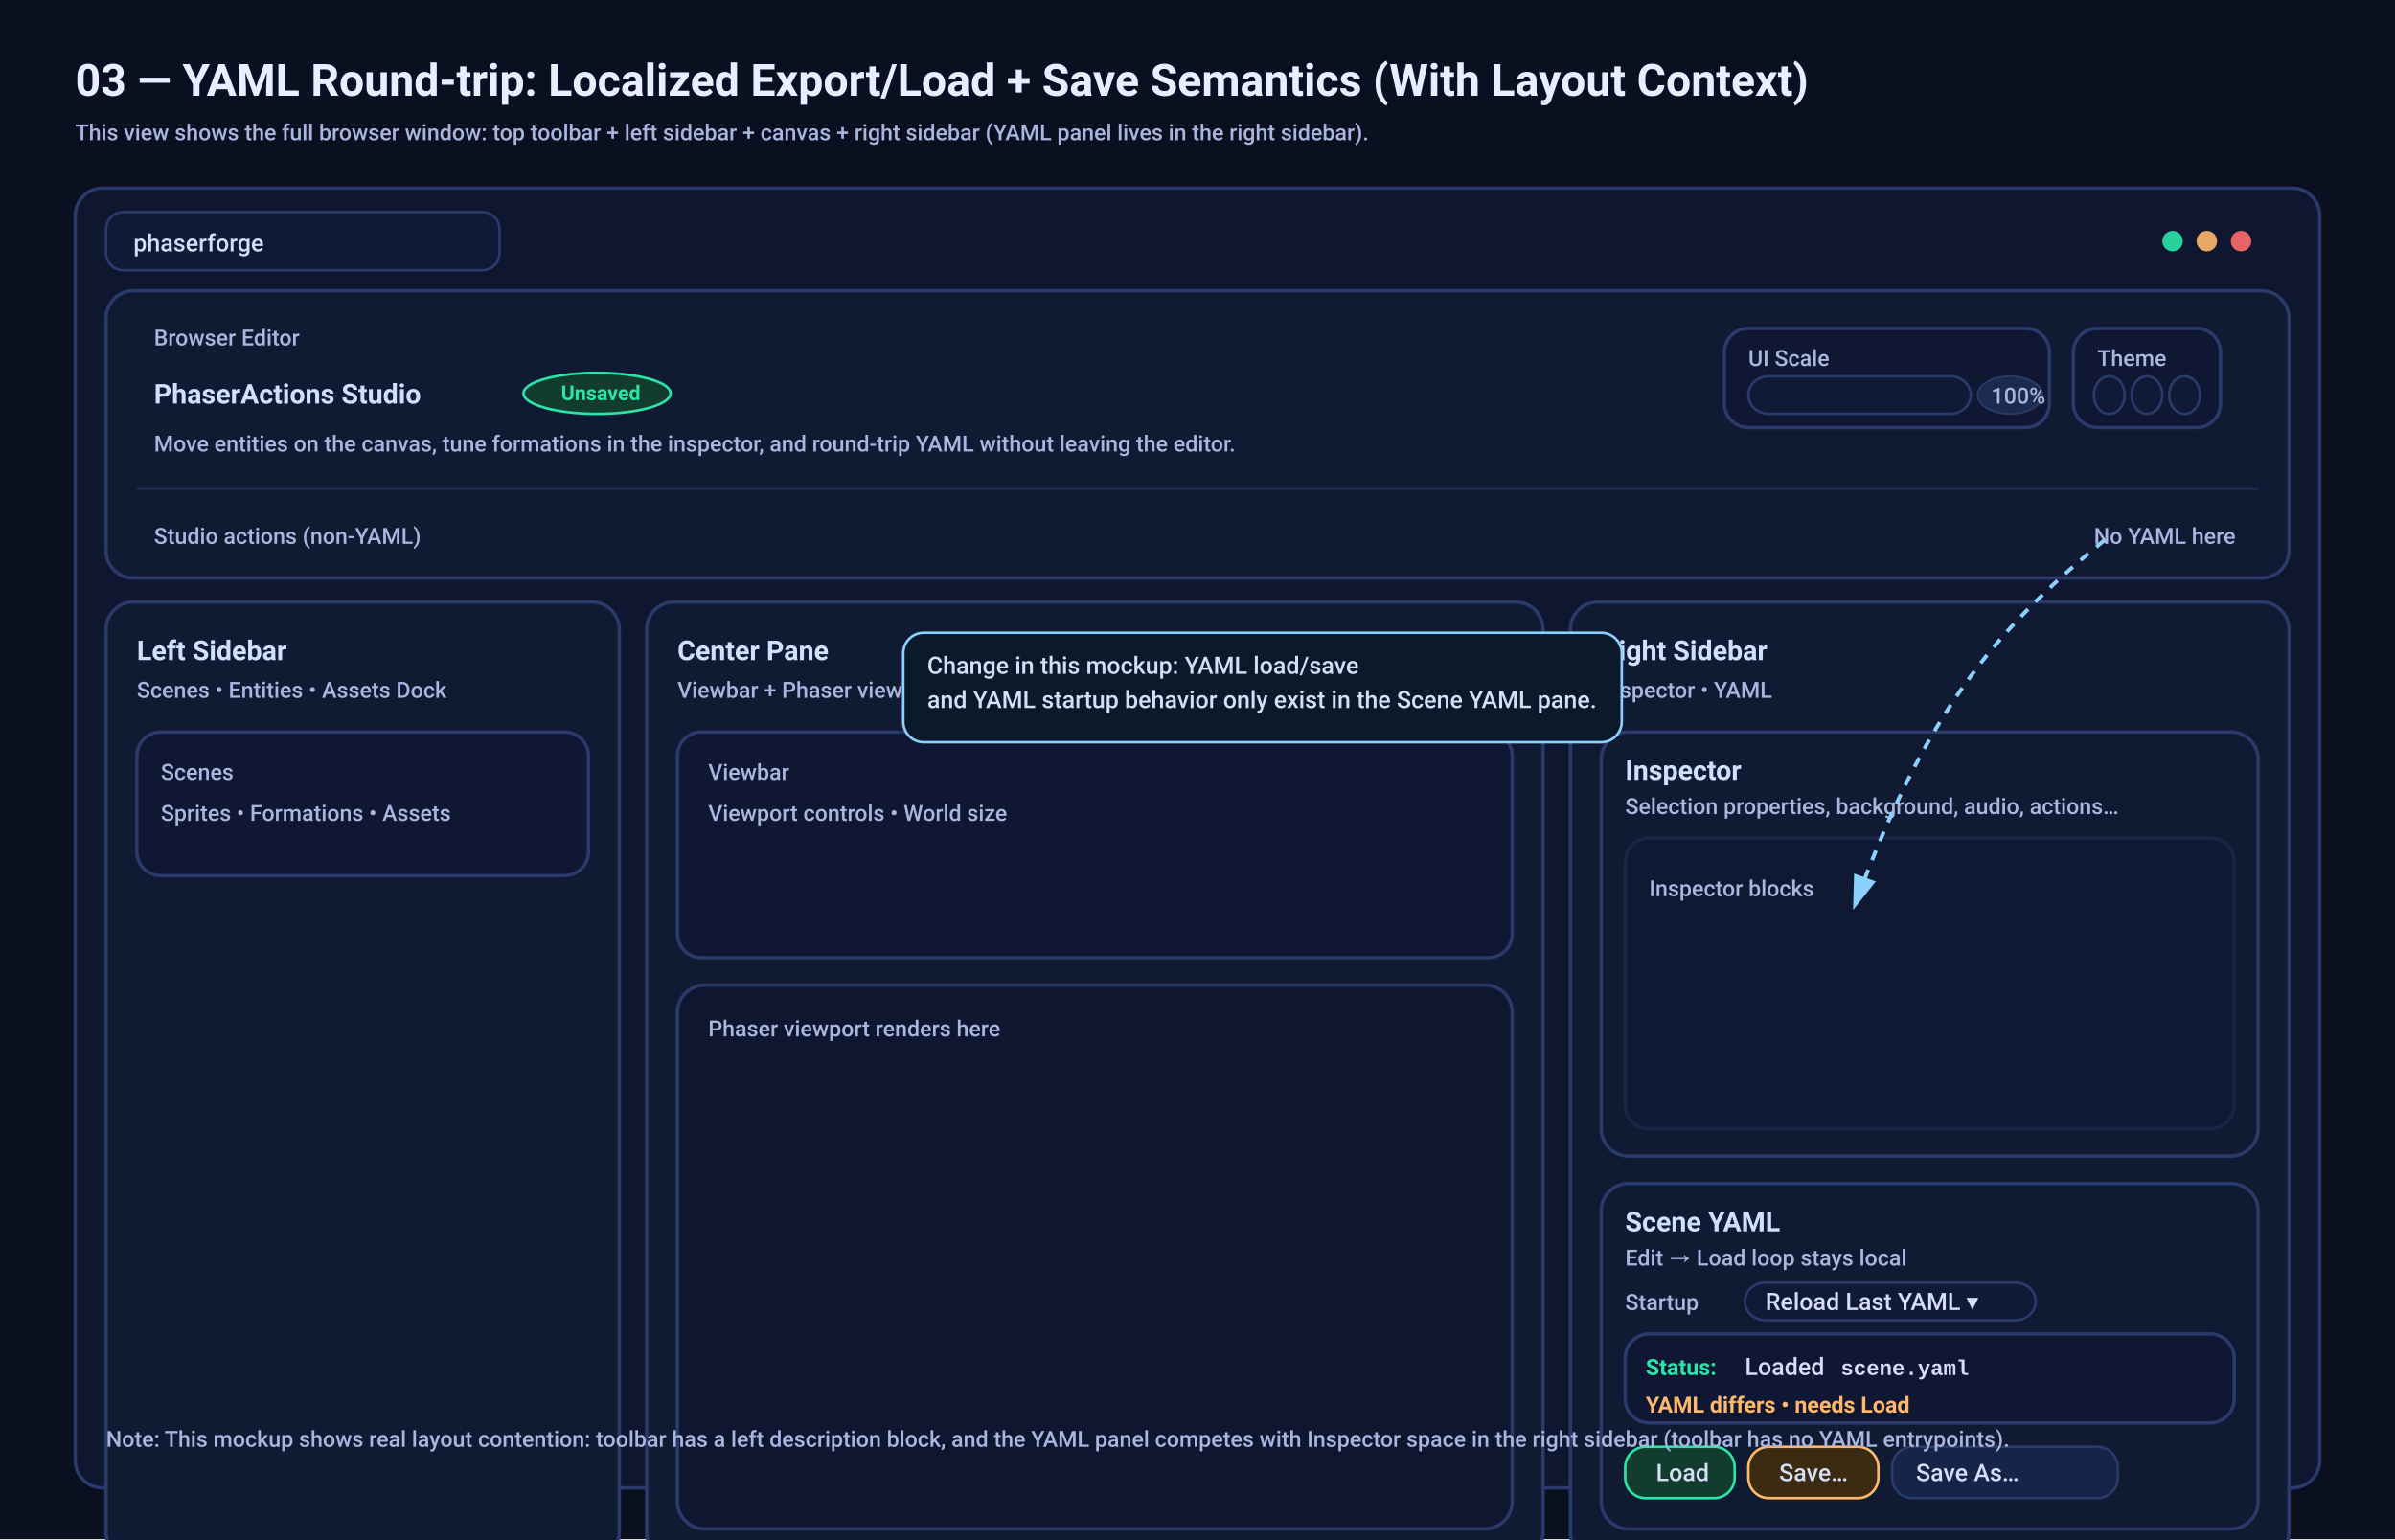
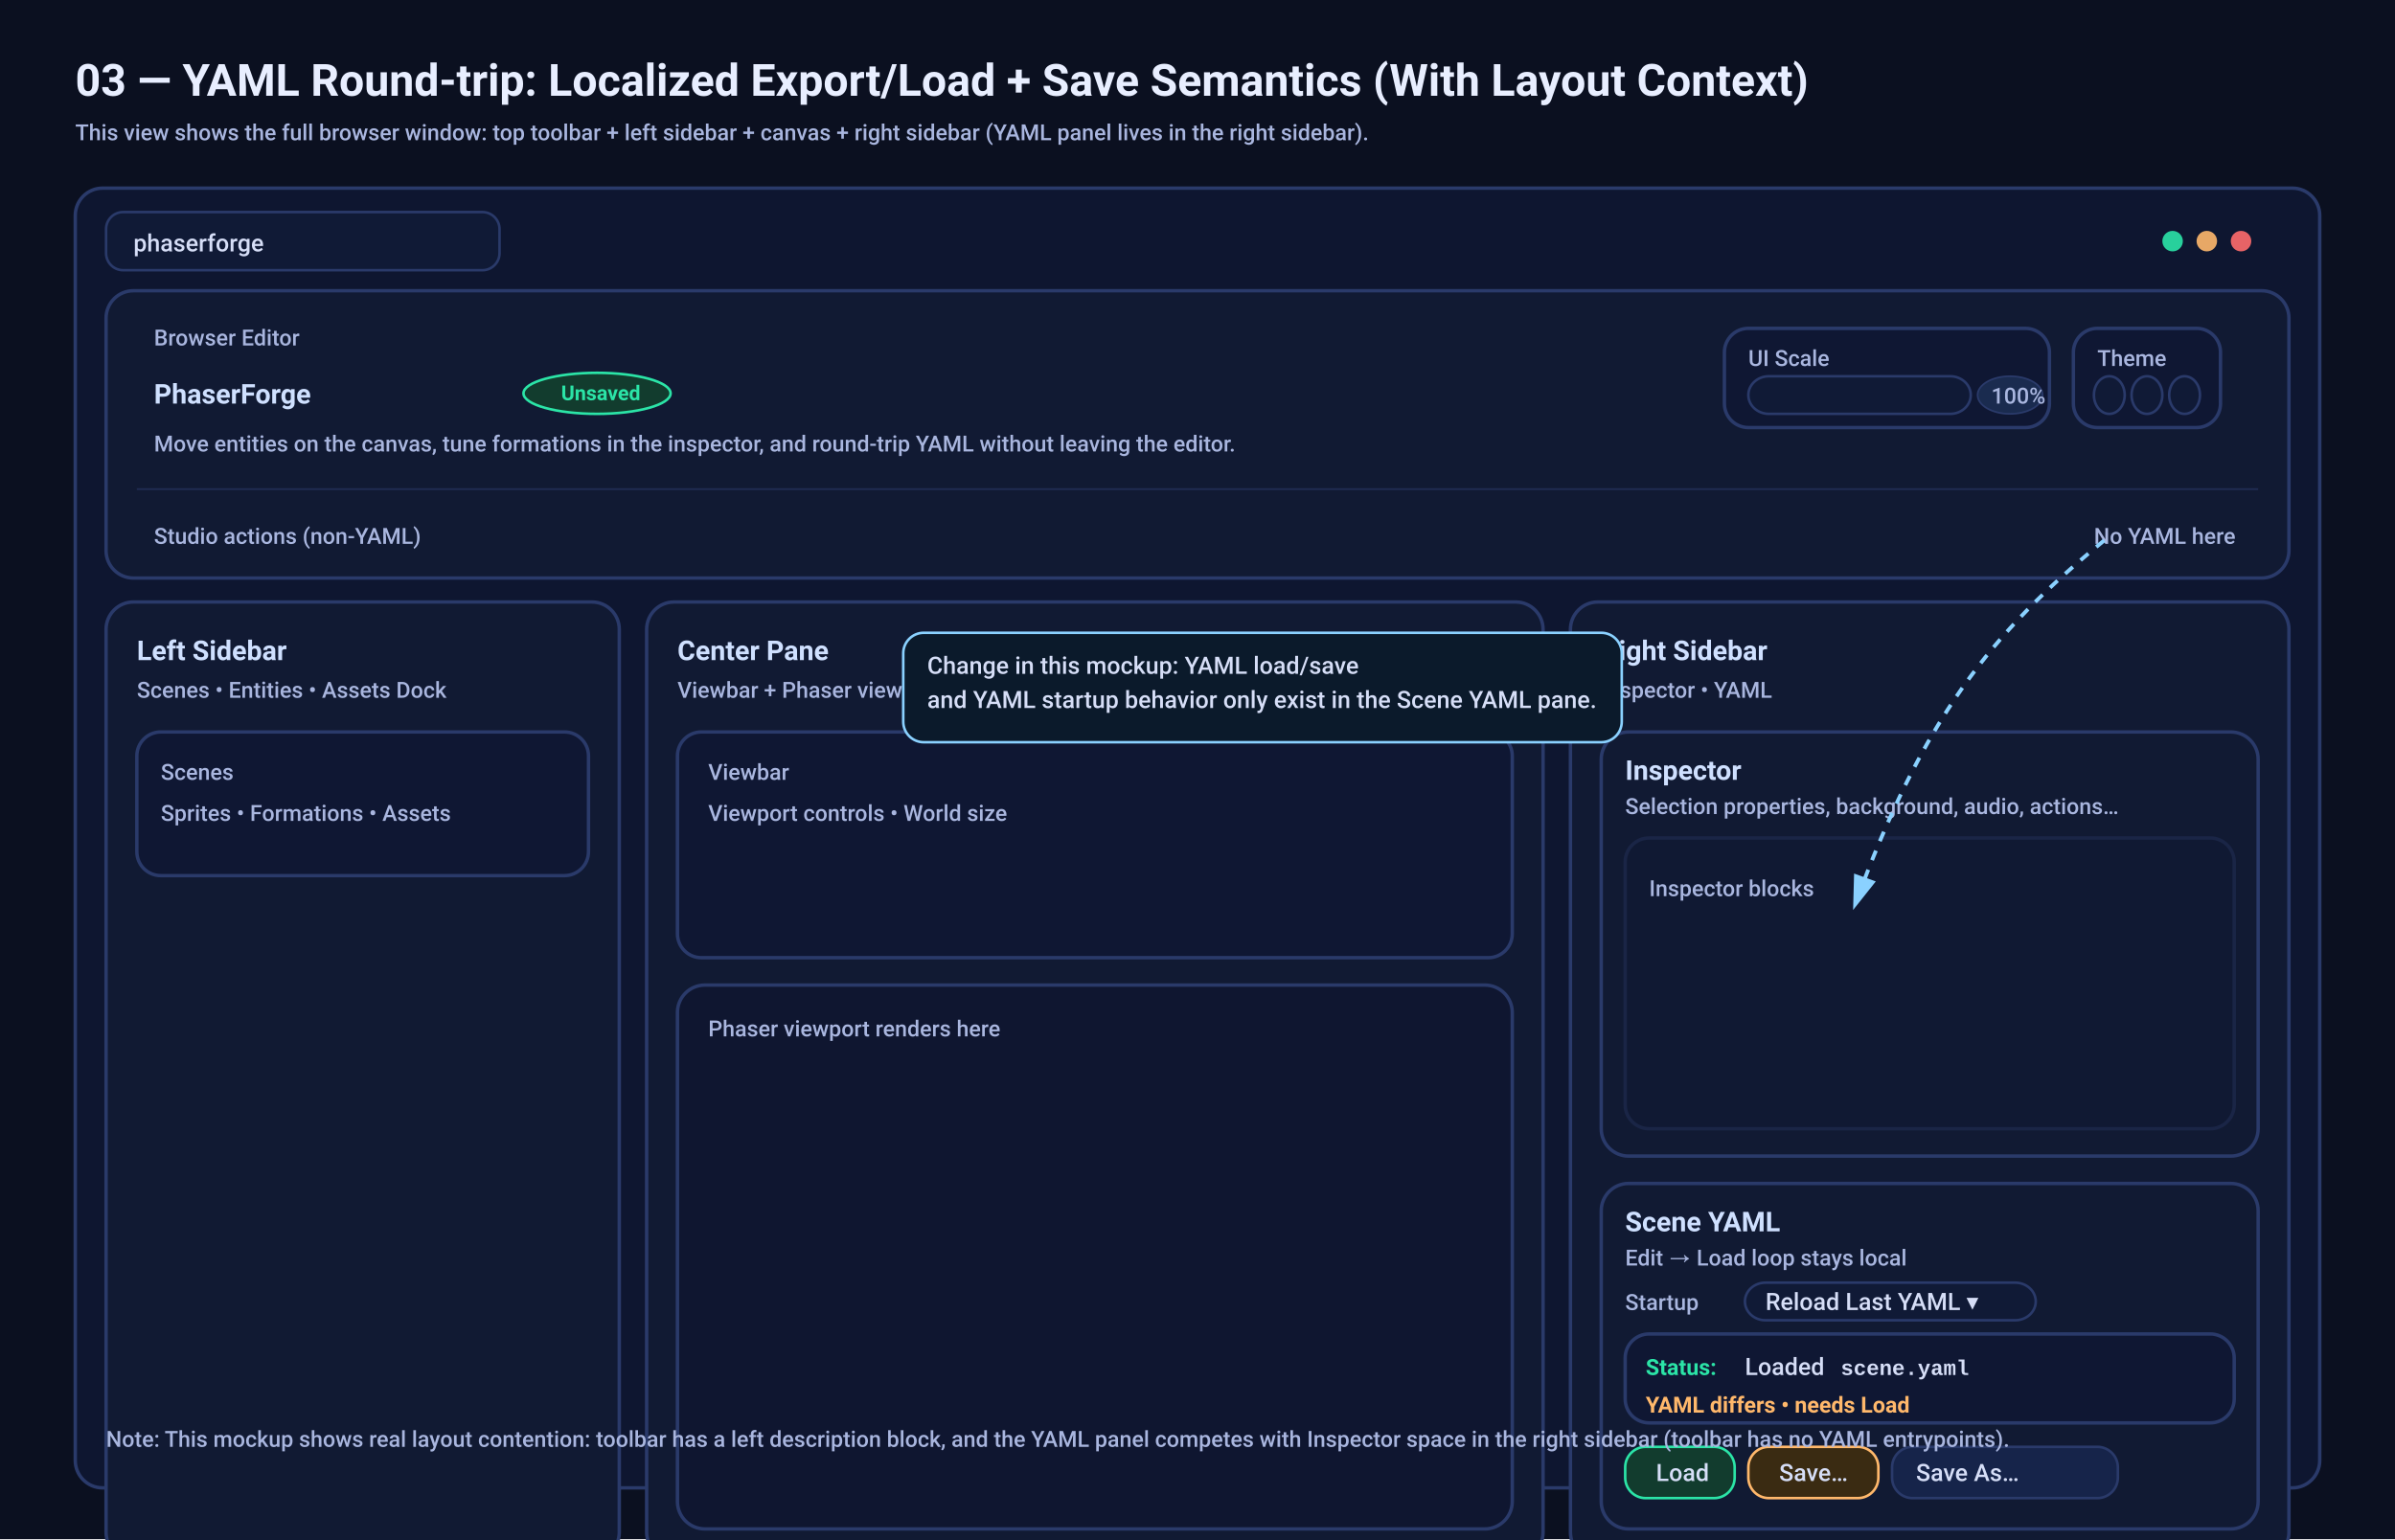
<svg xmlns="http://www.w3.org/2000/svg" width="1400" height="900" viewBox="0 0 1400 900">
  <defs>
    <style>
      .bg{fill:#0b1020}
      .chrome{fill:#0e1630;stroke:#2a3a6a;stroke-width:2;rx:16}
      .tab{fill:#101a36;stroke:#2a3a6a;stroke-width:1.5;rx:10}
      .toolbar{fill:#111a33;stroke:#2a3a6a;stroke-width:2;rx:16}
      .pane{fill:#111a33;stroke:#2a3a6a;stroke-width:2;rx:16}
      .canvas{fill:#0f1630;stroke:#2a3a6a;stroke-width:2;rx:16}
      .panel{fill:#111a33;stroke:#2a3a6a;stroke-width:2;rx:16}
      .box{fill:#0f1733;stroke:#2a3a6a;stroke-width:2;rx:14}
      .btn{fill:#16244a;stroke:#2a3a6a;stroke-width:1.5;rx:12}
      .btn2{fill:#101a36;stroke:#2a3a6a;stroke-width:1.5;rx:12}
      .btnOk{fill:#123c2e;stroke:#2be4a7;stroke-width:1.5;rx:12}
      .btnWarn{fill:#3a2b12;stroke:#ffb86b;stroke-width:1.5;rx:12}
      .badge{fill:#123c2e;stroke:#2be4a7;stroke-width:1.5;rx:999}
      .badgeText{fill:#2be4a7;font:700 12px system-ui,-apple-system,Segoe UI,Roboto,Helvetica,Arial,sans-serif}
      .divider{stroke:#2a3a6a;stroke-width:1;opacity:0.6}
      .callout{fill:#0b1a2b;stroke:#8ad1ff;stroke-width:1.5;rx:12}
      .arrow{fill:none;stroke:#8ad1ff;stroke-width:2.25;stroke-dasharray:6 6}
      .title{fill:#e8eeff;font:700 26px system-ui,-apple-system,Segoe UI,Roboto,Helvetica,Arial,sans-serif}
      .h{fill:#cfe0ff;font:700 16px system-ui,-apple-system,Segoe UI,Roboto,Helvetica,Arial,sans-serif}
      .t{fill:#d6def7;font:500 14px system-ui,-apple-system,Segoe UI,Roboto,Helvetica,Arial,sans-serif}
      .muted{fill:#a9b6df;font:500 13px system-ui,-apple-system,Segoe UI,Roboto,Helvetica,Arial,sans-serif}
      .mono{fill:#d6def7;font:600 12.5px ui-monospace,SFMono-Regular,Menlo,Monaco,Consolas,"Liberation Mono","Courier New",monospace}
      .statusOk{fill:#2be4a7;font:700 13px system-ui,-apple-system,Segoe UI,Roboto,Helvetica,Arial,sans-serif}
      .statusWarn{fill:#ffb86b;font:700 13px system-ui,-apple-system,Segoe UI,Roboto,Helvetica,Arial,sans-serif}
      .pill{fill:#1a2b4f;stroke:#2a3a6a;stroke-width:1;rx:999}
    </style>
    <marker id="arrowHead" markerWidth="10" markerHeight="10" refX="8" refY="3" orient="auto">
      <path d="M0,0 L9,3 L0,6 Z" fill="#8ad1ff" />
    </marker>
  </defs>
  <rect class="bg" width="1400" height="900" />
  <text class="title" x="44" y="56">03 — YAML Round-trip: Localized Export/Load + Save Semantics (With Layout Context)</text>
  <text class="muted" x="44" y="82">This view shows the full browser window: top toolbar + left sidebar + canvas + right sidebar (YAML panel lives in the right sidebar).</text>
  <g transform="translate(44,110)">
    <rect class="chrome" x="0" y="0" width="1312" height="760" rx="16" />
    <rect class="tab" x="18" y="14" width="230" height="34" rx="10" />
    <text class="t" x="34" y="37">phaserforge</text>
    <circle cx="1266" cy="31" r="6" fill="#ff6b6b" opacity="0.9" />
    <circle cx="1246" cy="31" r="6" fill="#ffb86b" opacity="0.9" />
    <circle cx="1226" cy="31" r="6" fill="#2be4a7" opacity="0.9" />
    <rect class="toolbar" x="18" y="60" width="1276" height="168" rx="16" />
    <text class="muted" x="46" y="92">Browser Editor</text>
-     <text class="h" x="46" y="126">PhaserActions Studio</text>
+     <text class="h" x="46" y="126">PhaserForge</text>
    <rect class="badge" x="262" y="108" width="86" height="24" rx="999" />
    <text class="badgeText" x="284" y="124">Unsaved</text>
    <text class="muted" x="46" y="154">Move entities on the canvas, tune formations in the inspector, and round-trip YAML without leaving the editor.</text>
    <g transform="translate(964,82)">
      <rect class="box" x="0" y="0" width="190" height="58" rx="14" />
      <text class="muted" x="14" y="22">UI Scale</text>
      <rect class="btn2" x="14" y="28" width="130" height="22" rx="10" />
      <rect class="pill" x="148" y="28" width="38" height="22" rx="999" />
      <text class="muted" x="156" y="44">100%</text>
      <rect class="box" x="204" y="0" width="86" height="58" rx="14" />
      <text class="muted" x="218" y="22">Theme</text>
      <rect class="btn2" x="216" y="28" width="18" height="22" rx="8" />
      <rect class="btn2" x="238" y="28" width="18" height="22" rx="8" />
      <rect class="btn2" x="260" y="28" width="18" height="22" rx="8" />
    </g>
    <line class="divider" x1="36" y1="176" x2="1276" y2="176" />
    <text class="muted" x="46" y="208">Studio actions (non-YAML)</text>
    <text class="muted" x="1180" y="208">No YAML here</text>
    <g transform="translate(18,242)">
      <rect class="pane" x="0" y="0" width="300" height="560" rx="16" />
      <text class="h" x="18" y="34">Left Sidebar</text>
      <text class="muted" x="18" y="56">Scenes • Entities • Assets Dock</text>
      <rect class="box" x="18" y="76" width="264" height="84" rx="14" />
      <text class="muted" x="32" y="104">Scenes</text>
      <text class="muted" x="32" y="128">Sprites • Formations • Assets</text>
      <rect class="pane" x="316" y="0" width="524" height="560" rx="16" />
      <text class="h" x="334" y="34">Center Pane</text>
      <text class="muted" x="334" y="56">Viewbar + Phaser viewport</text>
      <rect class="box" x="334" y="76" width="488" height="132" rx="14" />
      <text class="muted" x="352" y="104">Viewbar</text>
      <text class="muted" x="352" y="128">Viewport controls • World size</text>
      <rect class="canvas" x="334" y="224" width="488" height="318" rx="16" />
      <text class="muted" x="352" y="254">Phaser viewport renders here</text>
      <rect class="pane" x="856" y="0" width="420" height="560" rx="16" />
      <text class="h" x="874" y="34">Right Sidebar</text>
      <text class="muted" x="874" y="56">Inspector • YAML</text>
      <g transform="translate(874,76)">
        <rect class="panel" x="0" y="0" width="384" height="248" rx="16" />
        <text class="h" x="14" y="28">Inspector</text>
        <text class="muted" x="14" y="48">Selection properties, background, audio, actions…</text>
        <rect class="box" x="14" y="62" width="356" height="170" rx="14" opacity="0.35" />
        <text class="muted" x="28" y="96">Inspector blocks</text>
      </g>
      <g transform="translate(874,340)">
        <rect class="panel" x="0" y="0" width="384" height="202" rx="16" />
        <text class="h" x="14" y="28">Scene YAML</text>
        <text class="muted" x="14" y="48">Edit → Load loop stays local</text>
        <g transform="translate(14,56)">
          <text class="muted" x="0" y="18">Startup</text>
          <rect class="btn2" x="70" y="2" width="170" height="22" rx="10" />
          <text class="t" x="82" y="18">Reload Last YAML ▾</text>
        </g>
        <rect class="box" x="14" y="88" width="356" height="52" rx="14" />
        <text class="statusOk" x="26" y="112">Status:</text>
        <text class="t" x="84" y="112">Loaded</text>
        <text class="mono" x="140" y="112">scene.yaml</text>
        <text class="statusWarn" x="26" y="134">YAML differs • needs Load</text>
        <g transform="translate(14,154)">
          <rect class="btnOk" x="0" y="0" width="64" height="30" rx="12" />
          <text class="t" x="18" y="20">Load</text>
          <rect class="btnWarn" x="72" y="0" width="76" height="30" rx="12" />
          <text class="t" x="90" y="20">Save…</text>
          <rect class="btn" x="156" y="0" width="132" height="30" rx="12" />
          <text class="t" x="170" y="20">Save As…</text>
        </g>
      </g>
    </g>
    <path class="arrow" d="M1186 206 C 1120 260, 1080 310, 1040 420" marker-end="url(#arrowHead)" />
    <g transform="translate(484,260)">
      <rect class="callout" x="0" y="0" width="420" height="64" rx="12" />
      <text class="t" x="14" y="24">Change in this mockup: YAML load/save</text>
      <text class="t" x="14" y="44">and YAML startup behavior only exist in the Scene YAML pane.</text>
    </g>
    <text class="muted" x="18" y="736">Note: This mockup shows real layout contention: toolbar has a left description block, and the YAML panel competes with Inspector space in the right sidebar (toolbar has no YAML entrypoints).</text>
  </g>
</svg>
